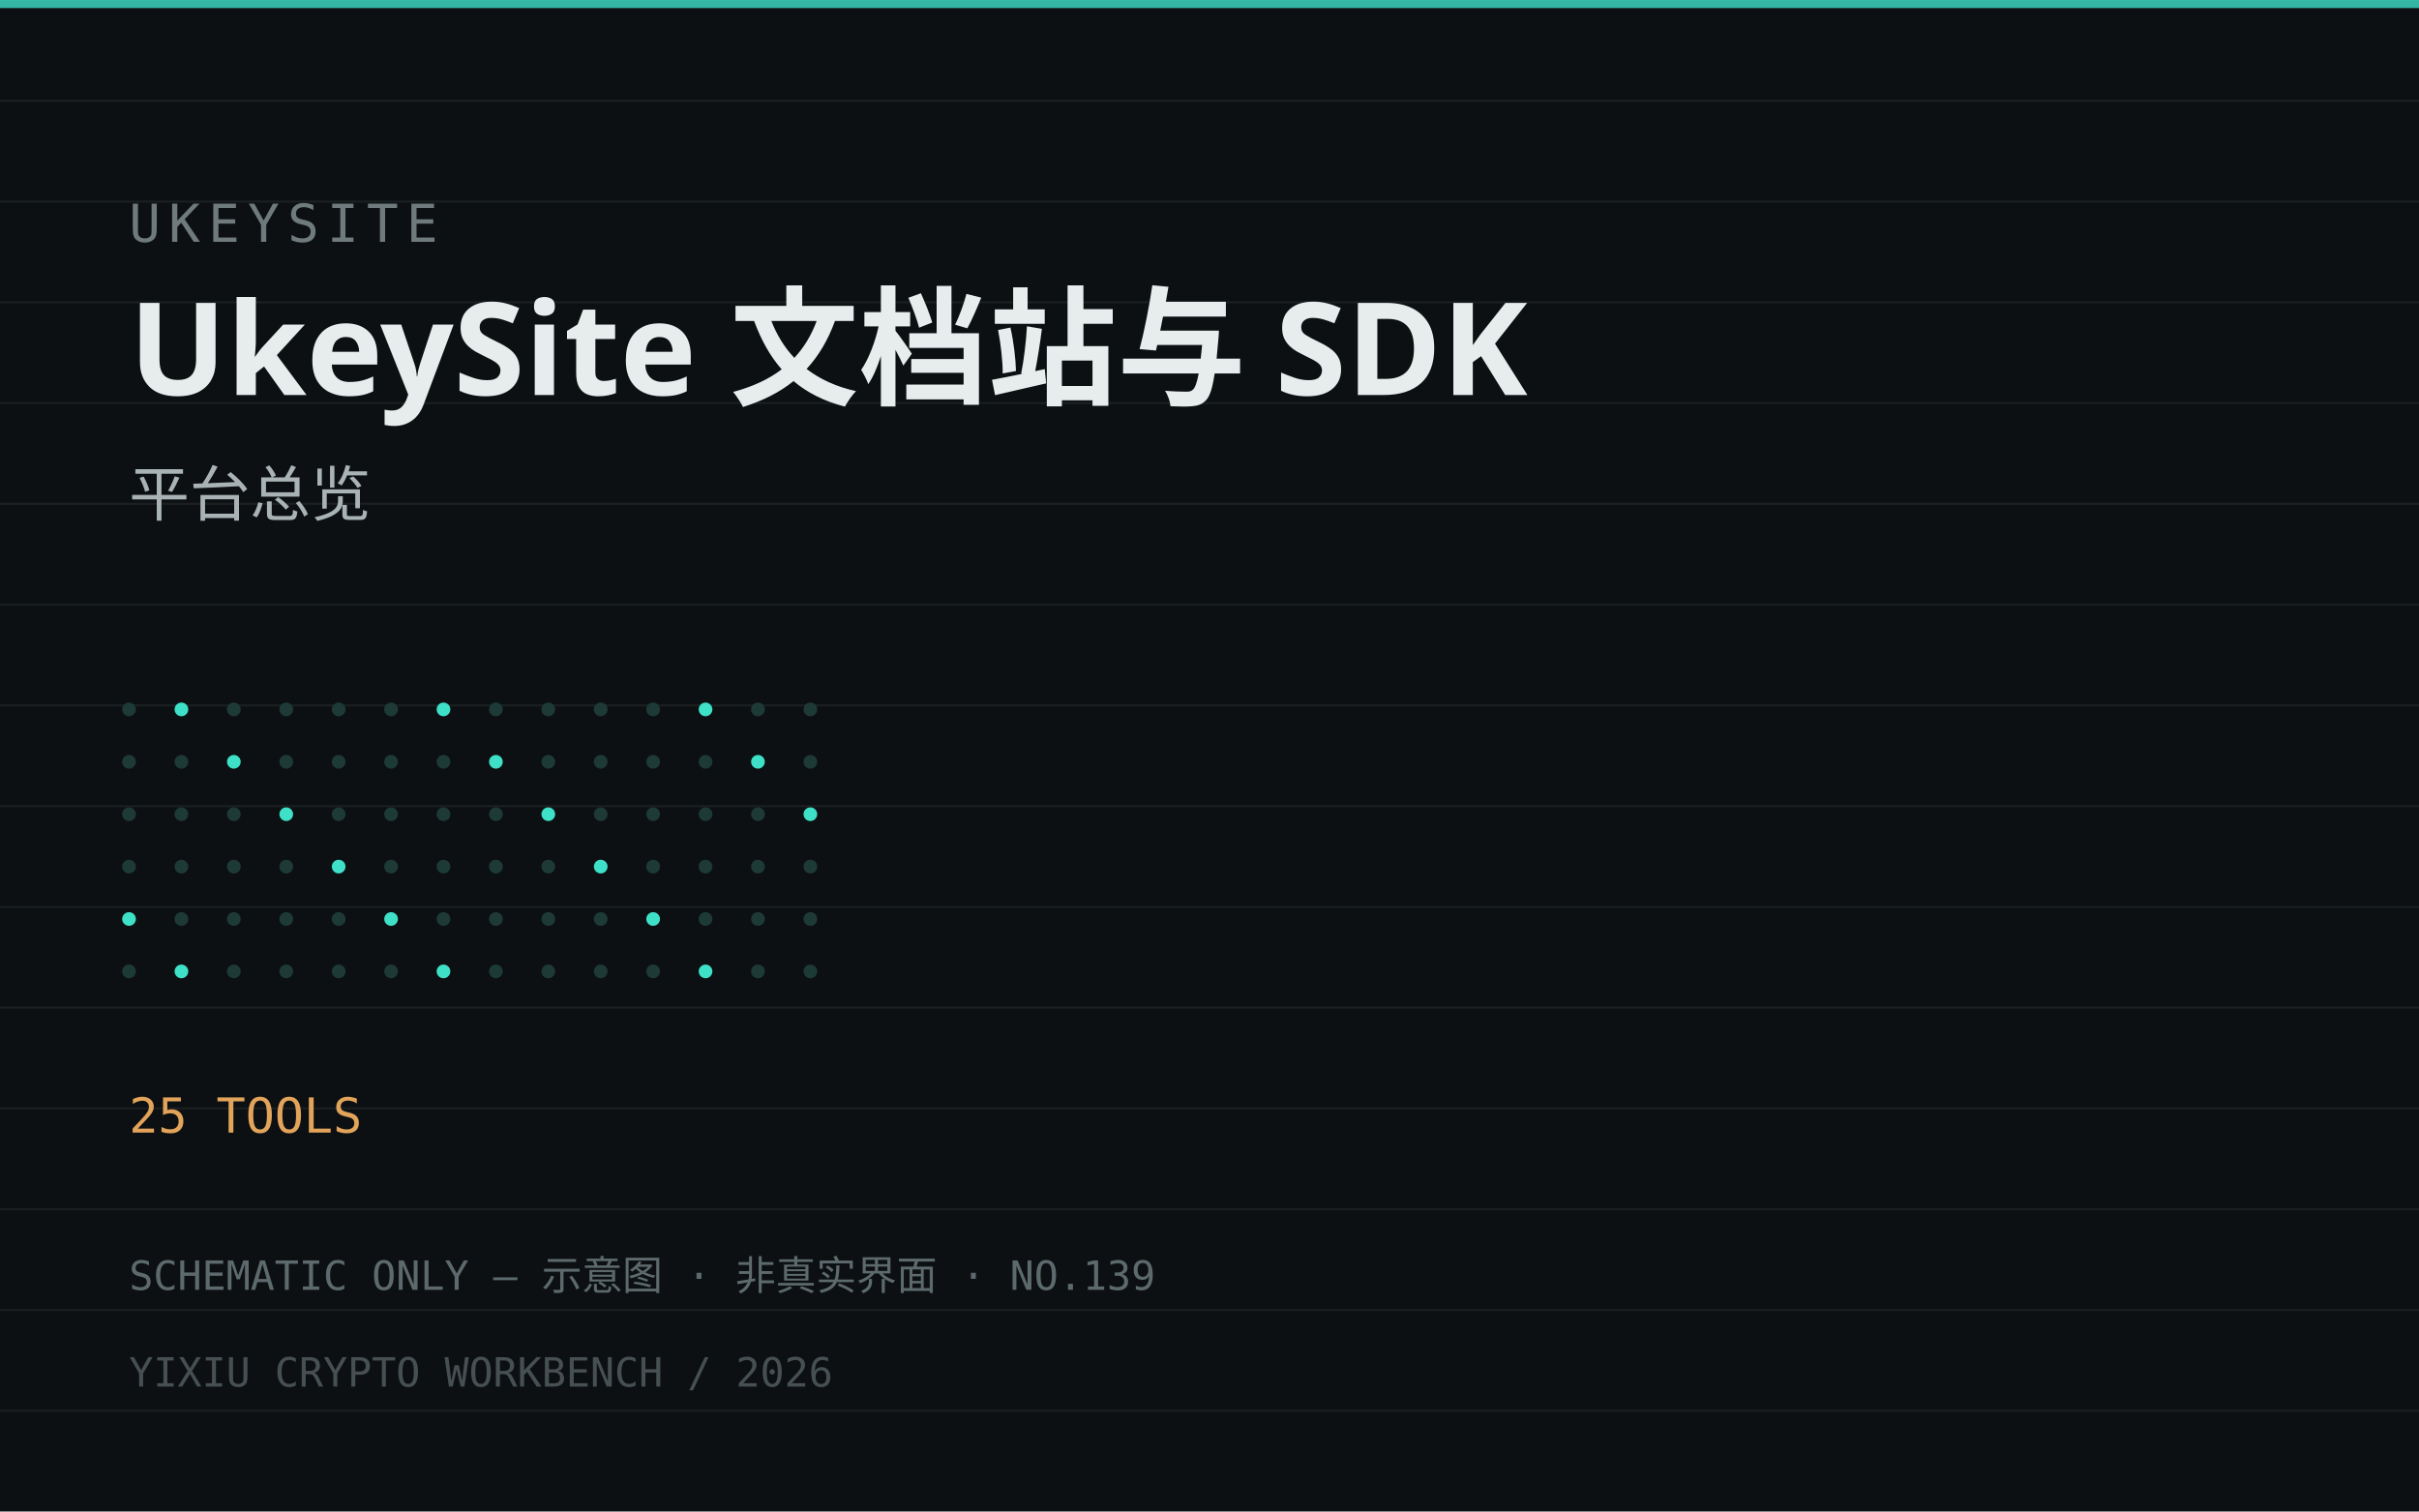
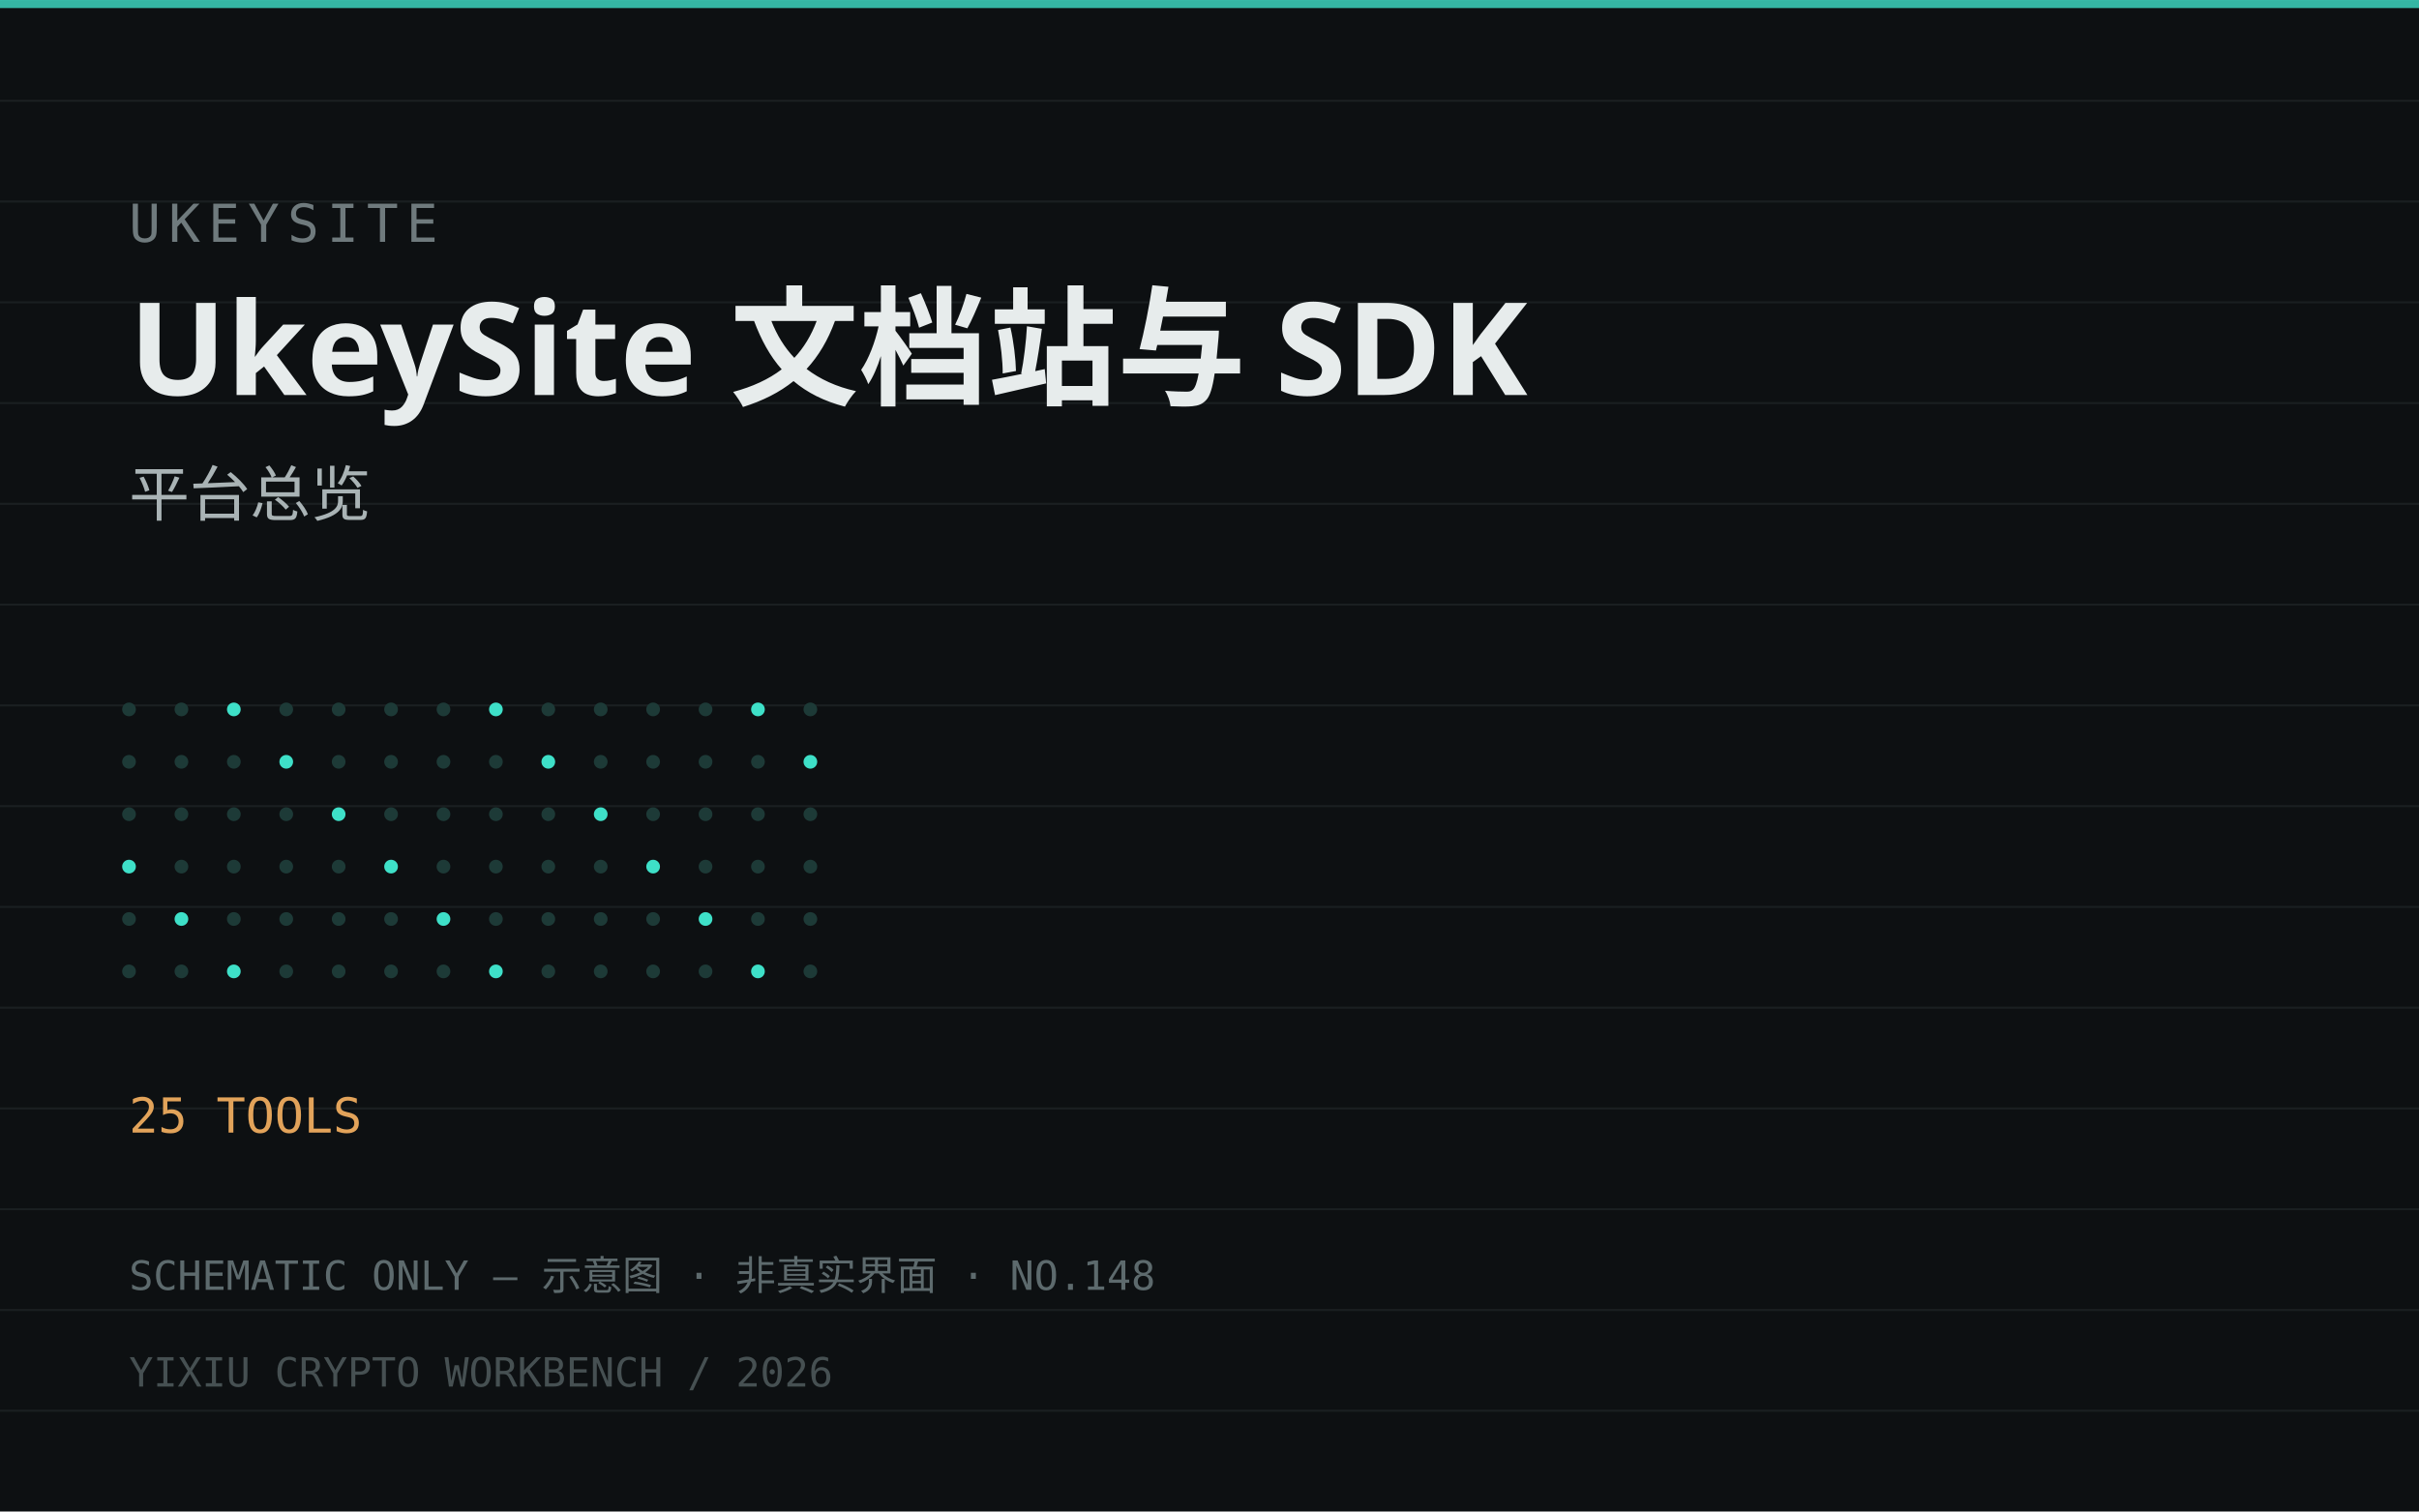
<svg xmlns="http://www.w3.org/2000/svg" width="1200" height="750" viewBox="0 0 1200 750" role="img" aria-label="UkeySite 文档站与 SDK 示意图">
  <rect width="1200" height="750" fill="#0d1012" />
  <g stroke="#1a1f21" stroke-width="1">
    <line x1="0" y1="0" x2="1200" y2="0" />
    <line x1="0" y1="50" x2="1200" y2="50" />
    <line x1="0" y1="100" x2="1200" y2="100" />
    <line x1="0" y1="150" x2="1200" y2="150" />
    <line x1="0" y1="200" x2="1200" y2="200" />
    <line x1="0" y1="250" x2="1200" y2="250" />
    <line x1="0" y1="300" x2="1200" y2="300" />
    <line x1="0" y1="350" x2="1200" y2="350" />
    <line x1="0" y1="400" x2="1200" y2="400" />
    <line x1="0" y1="450" x2="1200" y2="450" />
    <line x1="0" y1="500" x2="1200" y2="500" />
    <line x1="0" y1="550" x2="1200" y2="550" />
    <line x1="0" y1="600" x2="1200" y2="600" />
    <line x1="0" y1="650" x2="1200" y2="650" />
    <line x1="0" y1="700" x2="1200" y2="700" />
  </g>
  <rect x="0" y="0" width="1200" height="4" fill="#3ee0c8" opacity="0.8" />
  <text x="64" y="120" font-family="ui-monospace,Consolas,monospace" font-size="26" fill="#6f7a7d" letter-spacing="4">UKEYSITE</text>
  <text x="64" y="196" font-family="system-ui,'PingFang SC','Microsoft YaHei',sans-serif" font-size="64" font-weight="700" fill="#e7ecec">UkeySite 文档站与 SDK</text>
  <text x="64" y="256" font-family="system-ui,'PingFang SC','Microsoft YaHei',sans-serif" font-size="30" fill="#a9b3b5">平台总览</text>
  <circle cx="64" cy="352" r="3.4" fill="#1d3a37" />
-   <circle cx="90" cy="352" r="3.4" fill="#3ee0c8" />
-   <circle cx="116" cy="352" r="3.4" fill="#1d3a37" />
+   <circle cx="90" cy="352" r="3.4" fill="#1d3a37" />
+   <circle cx="116" cy="352" r="3.4" fill="#3ee0c8" />
  <circle cx="142" cy="352" r="3.4" fill="#1d3a37" />
  <circle cx="168" cy="352" r="3.4" fill="#1d3a37" />
  <circle cx="194" cy="352" r="3.4" fill="#1d3a37" />
-   <circle cx="220" cy="352" r="3.4" fill="#3ee0c8" />
-   <circle cx="246" cy="352" r="3.4" fill="#1d3a37" />
+   <circle cx="220" cy="352" r="3.4" fill="#1d3a37" />
+   <circle cx="246" cy="352" r="3.4" fill="#3ee0c8" />
  <circle cx="272" cy="352" r="3.4" fill="#1d3a37" />
  <circle cx="298" cy="352" r="3.4" fill="#1d3a37" />
  <circle cx="324" cy="352" r="3.4" fill="#1d3a37" />
-   <circle cx="350" cy="352" r="3.4" fill="#3ee0c8" />
-   <circle cx="376" cy="352" r="3.4" fill="#1d3a37" />
+   <circle cx="350" cy="352" r="3.4" fill="#1d3a37" />
+   <circle cx="376" cy="352" r="3.4" fill="#3ee0c8" />
  <circle cx="402" cy="352" r="3.4" fill="#1d3a37" />
  <circle cx="64" cy="378" r="3.4" fill="#1d3a37" />
  <circle cx="90" cy="378" r="3.4" fill="#1d3a37" />
-   <circle cx="116" cy="378" r="3.4" fill="#3ee0c8" />
-   <circle cx="142" cy="378" r="3.4" fill="#1d3a37" />
+   <circle cx="116" cy="378" r="3.4" fill="#1d3a37" />
+   <circle cx="142" cy="378" r="3.4" fill="#3ee0c8" />
  <circle cx="168" cy="378" r="3.4" fill="#1d3a37" />
  <circle cx="194" cy="378" r="3.4" fill="#1d3a37" />
  <circle cx="220" cy="378" r="3.4" fill="#1d3a37" />
-   <circle cx="246" cy="378" r="3.4" fill="#3ee0c8" />
-   <circle cx="272" cy="378" r="3.4" fill="#1d3a37" />
+   <circle cx="246" cy="378" r="3.4" fill="#1d3a37" />
+   <circle cx="272" cy="378" r="3.4" fill="#3ee0c8" />
  <circle cx="298" cy="378" r="3.4" fill="#1d3a37" />
  <circle cx="324" cy="378" r="3.4" fill="#1d3a37" />
  <circle cx="350" cy="378" r="3.4" fill="#1d3a37" />
-   <circle cx="376" cy="378" r="3.4" fill="#3ee0c8" />
-   <circle cx="402" cy="378" r="3.4" fill="#1d3a37" />
+   <circle cx="376" cy="378" r="3.4" fill="#1d3a37" />
+   <circle cx="402" cy="378" r="3.4" fill="#3ee0c8" />
  <circle cx="64" cy="404" r="3.4" fill="#1d3a37" />
  <circle cx="90" cy="404" r="3.4" fill="#1d3a37" />
  <circle cx="116" cy="404" r="3.4" fill="#1d3a37" />
-   <circle cx="142" cy="404" r="3.4" fill="#3ee0c8" />
-   <circle cx="168" cy="404" r="3.4" fill="#1d3a37" />
+   <circle cx="142" cy="404" r="3.4" fill="#1d3a37" />
+   <circle cx="168" cy="404" r="3.4" fill="#3ee0c8" />
  <circle cx="194" cy="404" r="3.4" fill="#1d3a37" />
  <circle cx="220" cy="404" r="3.4" fill="#1d3a37" />
  <circle cx="246" cy="404" r="3.4" fill="#1d3a37" />
-   <circle cx="272" cy="404" r="3.4" fill="#3ee0c8" />
-   <circle cx="298" cy="404" r="3.4" fill="#1d3a37" />
+   <circle cx="272" cy="404" r="3.4" fill="#1d3a37" />
+   <circle cx="298" cy="404" r="3.4" fill="#3ee0c8" />
  <circle cx="324" cy="404" r="3.4" fill="#1d3a37" />
  <circle cx="350" cy="404" r="3.4" fill="#1d3a37" />
  <circle cx="376" cy="404" r="3.4" fill="#1d3a37" />
-   <circle cx="402" cy="404" r="3.4" fill="#3ee0c8" />
-   <circle cx="64" cy="430" r="3.4" fill="#1d3a37" />
+   <circle cx="402" cy="404" r="3.4" fill="#1d3a37" />
+   <circle cx="64" cy="430" r="3.4" fill="#3ee0c8" />
  <circle cx="90" cy="430" r="3.4" fill="#1d3a37" />
  <circle cx="116" cy="430" r="3.4" fill="#1d3a37" />
  <circle cx="142" cy="430" r="3.4" fill="#1d3a37" />
-   <circle cx="168" cy="430" r="3.4" fill="#3ee0c8" />
-   <circle cx="194" cy="430" r="3.4" fill="#1d3a37" />
+   <circle cx="168" cy="430" r="3.4" fill="#1d3a37" />
+   <circle cx="194" cy="430" r="3.4" fill="#3ee0c8" />
  <circle cx="220" cy="430" r="3.4" fill="#1d3a37" />
  <circle cx="246" cy="430" r="3.4" fill="#1d3a37" />
  <circle cx="272" cy="430" r="3.4" fill="#1d3a37" />
-   <circle cx="298" cy="430" r="3.4" fill="#3ee0c8" />
-   <circle cx="324" cy="430" r="3.4" fill="#1d3a37" />
+   <circle cx="298" cy="430" r="3.4" fill="#1d3a37" />
+   <circle cx="324" cy="430" r="3.4" fill="#3ee0c8" />
  <circle cx="350" cy="430" r="3.4" fill="#1d3a37" />
  <circle cx="376" cy="430" r="3.4" fill="#1d3a37" />
  <circle cx="402" cy="430" r="3.4" fill="#1d3a37" />
-   <circle cx="64" cy="456" r="3.4" fill="#3ee0c8" />
-   <circle cx="90" cy="456" r="3.4" fill="#1d3a37" />
+   <circle cx="64" cy="456" r="3.4" fill="#1d3a37" />
+   <circle cx="90" cy="456" r="3.4" fill="#3ee0c8" />
  <circle cx="116" cy="456" r="3.4" fill="#1d3a37" />
  <circle cx="142" cy="456" r="3.4" fill="#1d3a37" />
  <circle cx="168" cy="456" r="3.4" fill="#1d3a37" />
-   <circle cx="194" cy="456" r="3.4" fill="#3ee0c8" />
-   <circle cx="220" cy="456" r="3.4" fill="#1d3a37" />
+   <circle cx="194" cy="456" r="3.4" fill="#1d3a37" />
+   <circle cx="220" cy="456" r="3.4" fill="#3ee0c8" />
  <circle cx="246" cy="456" r="3.4" fill="#1d3a37" />
  <circle cx="272" cy="456" r="3.4" fill="#1d3a37" />
  <circle cx="298" cy="456" r="3.4" fill="#1d3a37" />
-   <circle cx="324" cy="456" r="3.4" fill="#3ee0c8" />
-   <circle cx="350" cy="456" r="3.4" fill="#1d3a37" />
+   <circle cx="324" cy="456" r="3.4" fill="#1d3a37" />
+   <circle cx="350" cy="456" r="3.4" fill="#3ee0c8" />
  <circle cx="376" cy="456" r="3.4" fill="#1d3a37" />
  <circle cx="402" cy="456" r="3.4" fill="#1d3a37" />
  <circle cx="64" cy="482" r="3.4" fill="#1d3a37" />
-   <circle cx="90" cy="482" r="3.4" fill="#3ee0c8" />
-   <circle cx="116" cy="482" r="3.4" fill="#1d3a37" />
+   <circle cx="90" cy="482" r="3.4" fill="#1d3a37" />
+   <circle cx="116" cy="482" r="3.4" fill="#3ee0c8" />
  <circle cx="142" cy="482" r="3.4" fill="#1d3a37" />
  <circle cx="168" cy="482" r="3.4" fill="#1d3a37" />
  <circle cx="194" cy="482" r="3.4" fill="#1d3a37" />
-   <circle cx="220" cy="482" r="3.4" fill="#3ee0c8" />
-   <circle cx="246" cy="482" r="3.4" fill="#1d3a37" />
+   <circle cx="220" cy="482" r="3.4" fill="#1d3a37" />
+   <circle cx="246" cy="482" r="3.4" fill="#3ee0c8" />
  <circle cx="272" cy="482" r="3.4" fill="#1d3a37" />
  <circle cx="298" cy="482" r="3.4" fill="#1d3a37" />
  <circle cx="324" cy="482" r="3.4" fill="#1d3a37" />
-   <circle cx="350" cy="482" r="3.4" fill="#3ee0c8" />
-   <circle cx="376" cy="482" r="3.4" fill="#1d3a37" />
+   <circle cx="350" cy="482" r="3.4" fill="#1d3a37" />
+   <circle cx="376" cy="482" r="3.4" fill="#3ee0c8" />
  <circle cx="402" cy="482" r="3.4" fill="#1d3a37" />
  <text x="64" y="562" font-family="ui-monospace,Consolas,monospace" font-size="24" fill="#e2a35a">25 TOOLS</text>
-   <text x="64" y="640" font-family="ui-monospace,Consolas,monospace" font-size="20" fill="#5d6a6d">SCHEMATIC ONLY — 示意图 · 非真实界面 · NO.139</text>
+   <text x="64" y="640" font-family="ui-monospace,Consolas,monospace" font-size="20" fill="#5d6a6d">SCHEMATIC ONLY — 示意图 · 非真实界面 · NO.148</text>
  <text x="64" y="688" font-family="ui-monospace,Consolas,monospace" font-size="20" fill="#465052">YIXIU CRYPTO WORKBENCH / 2026</text>
</svg>
